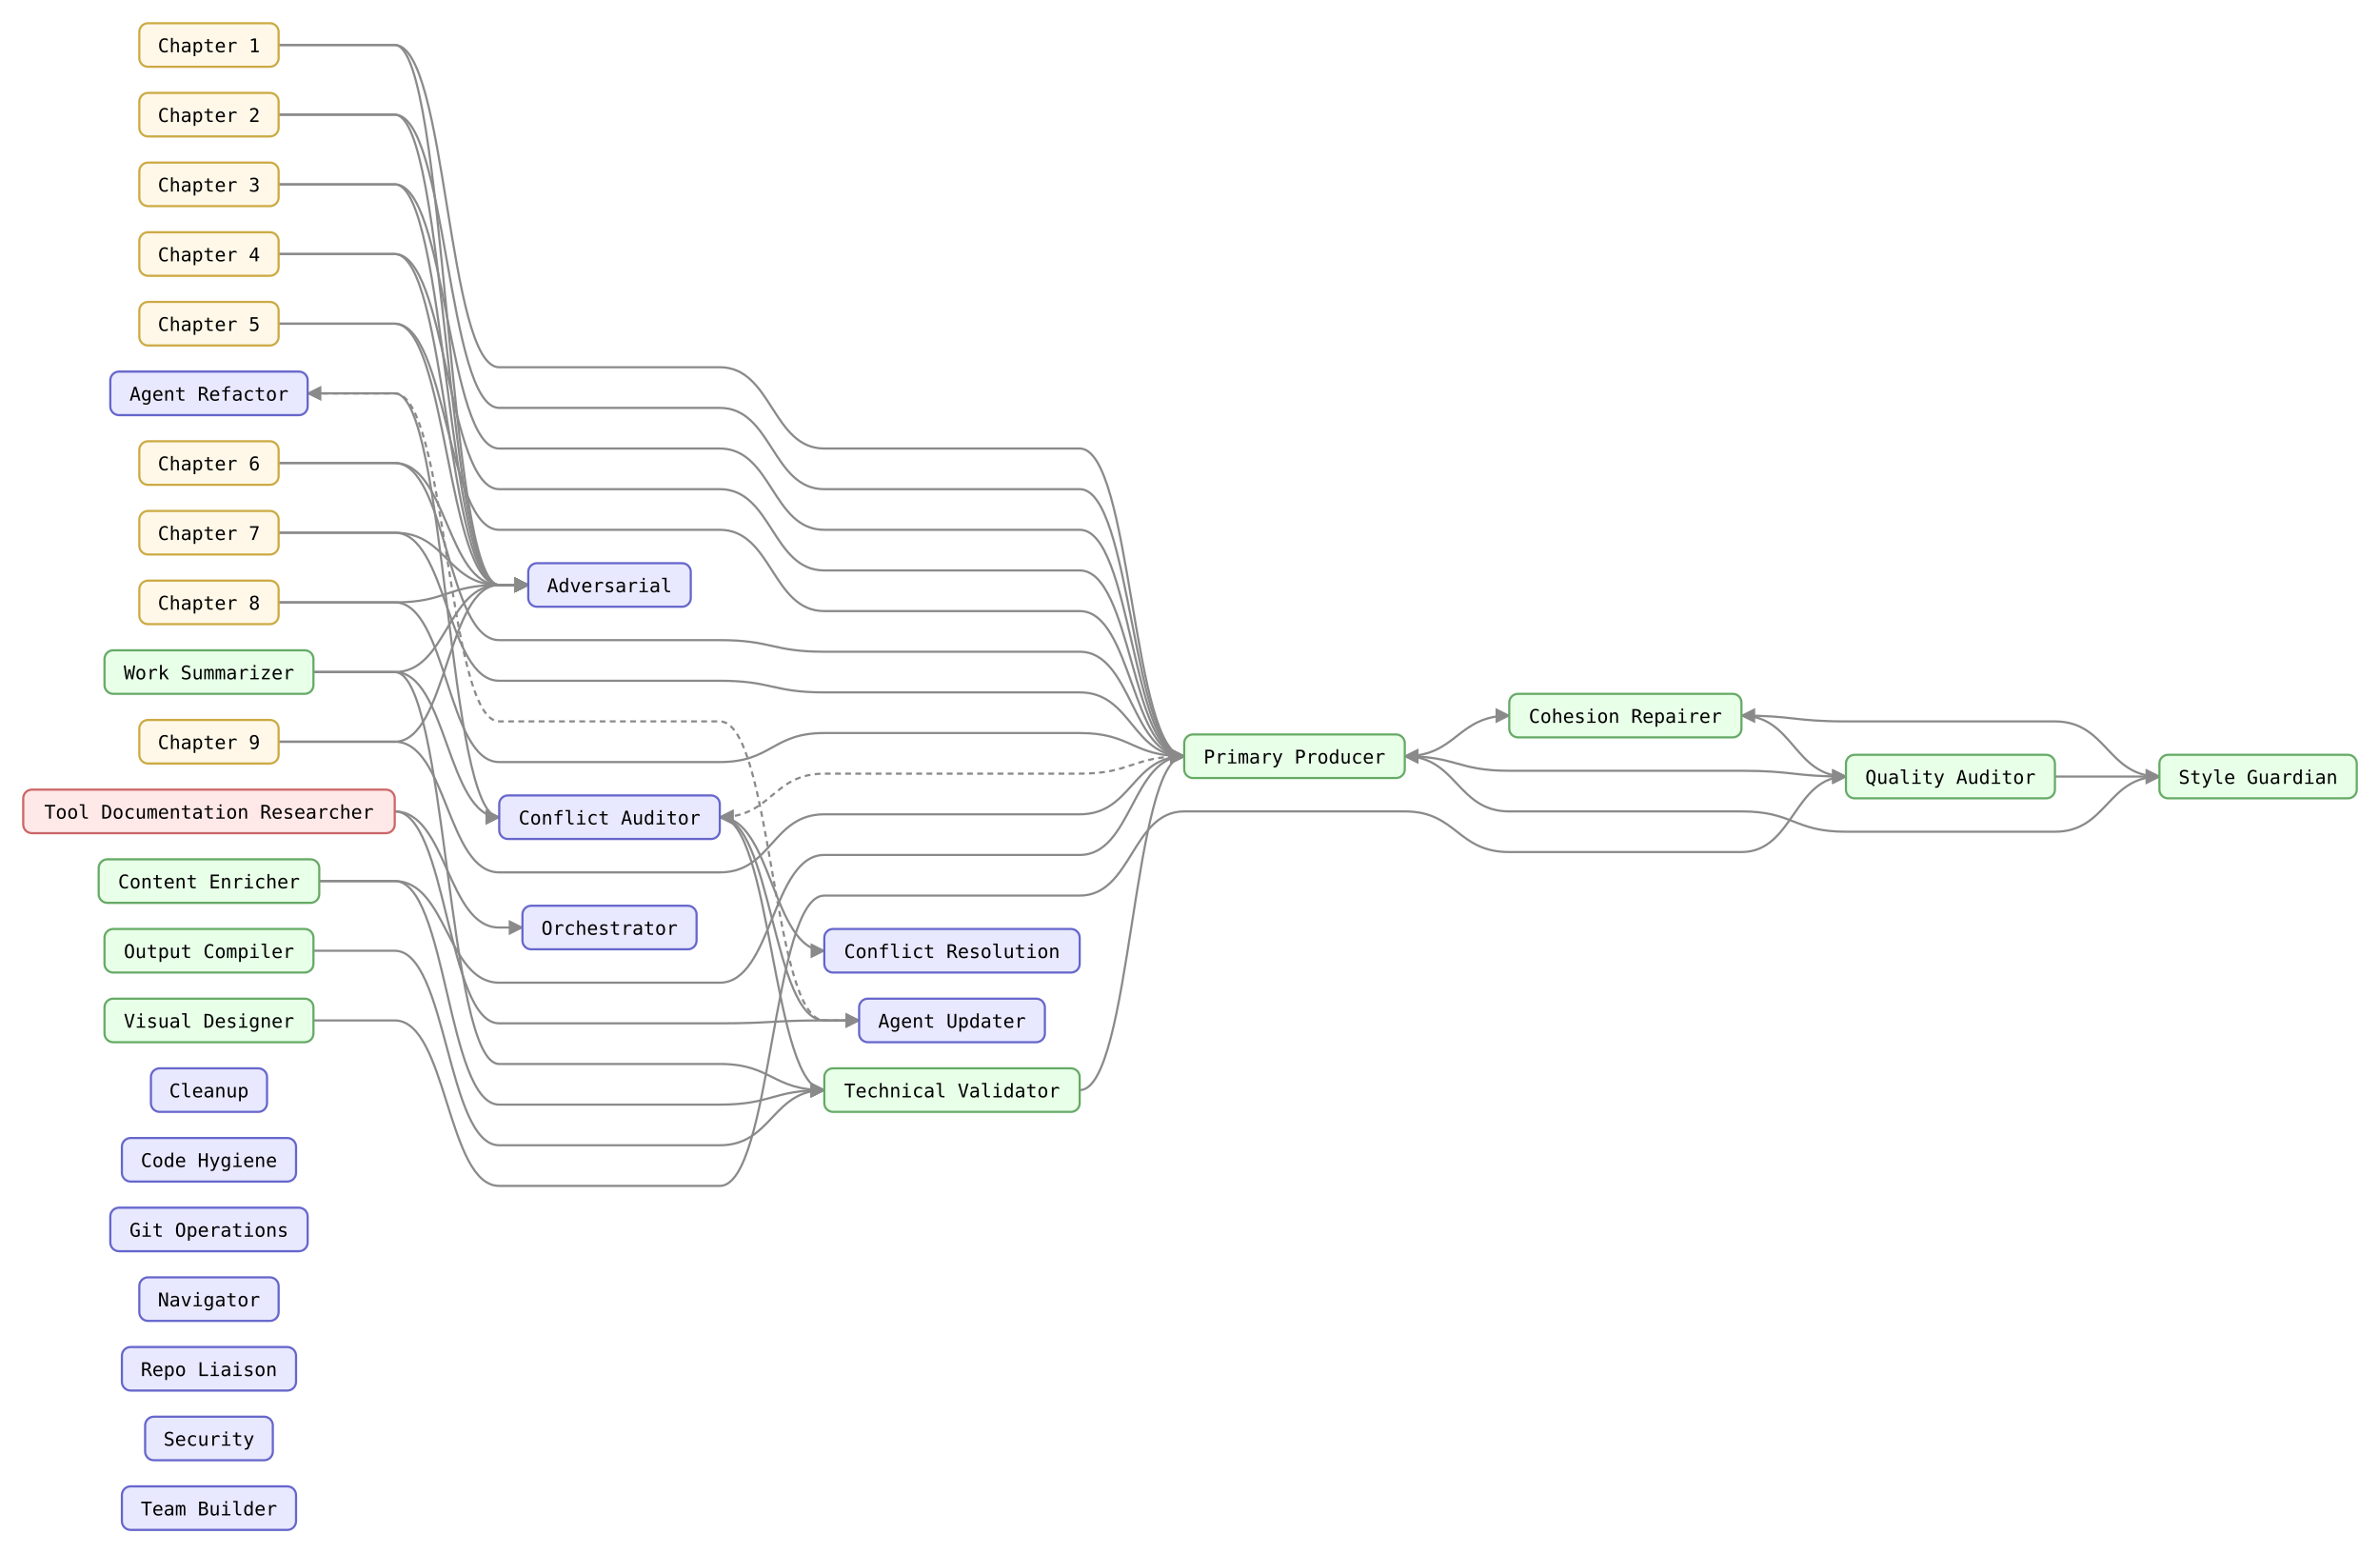
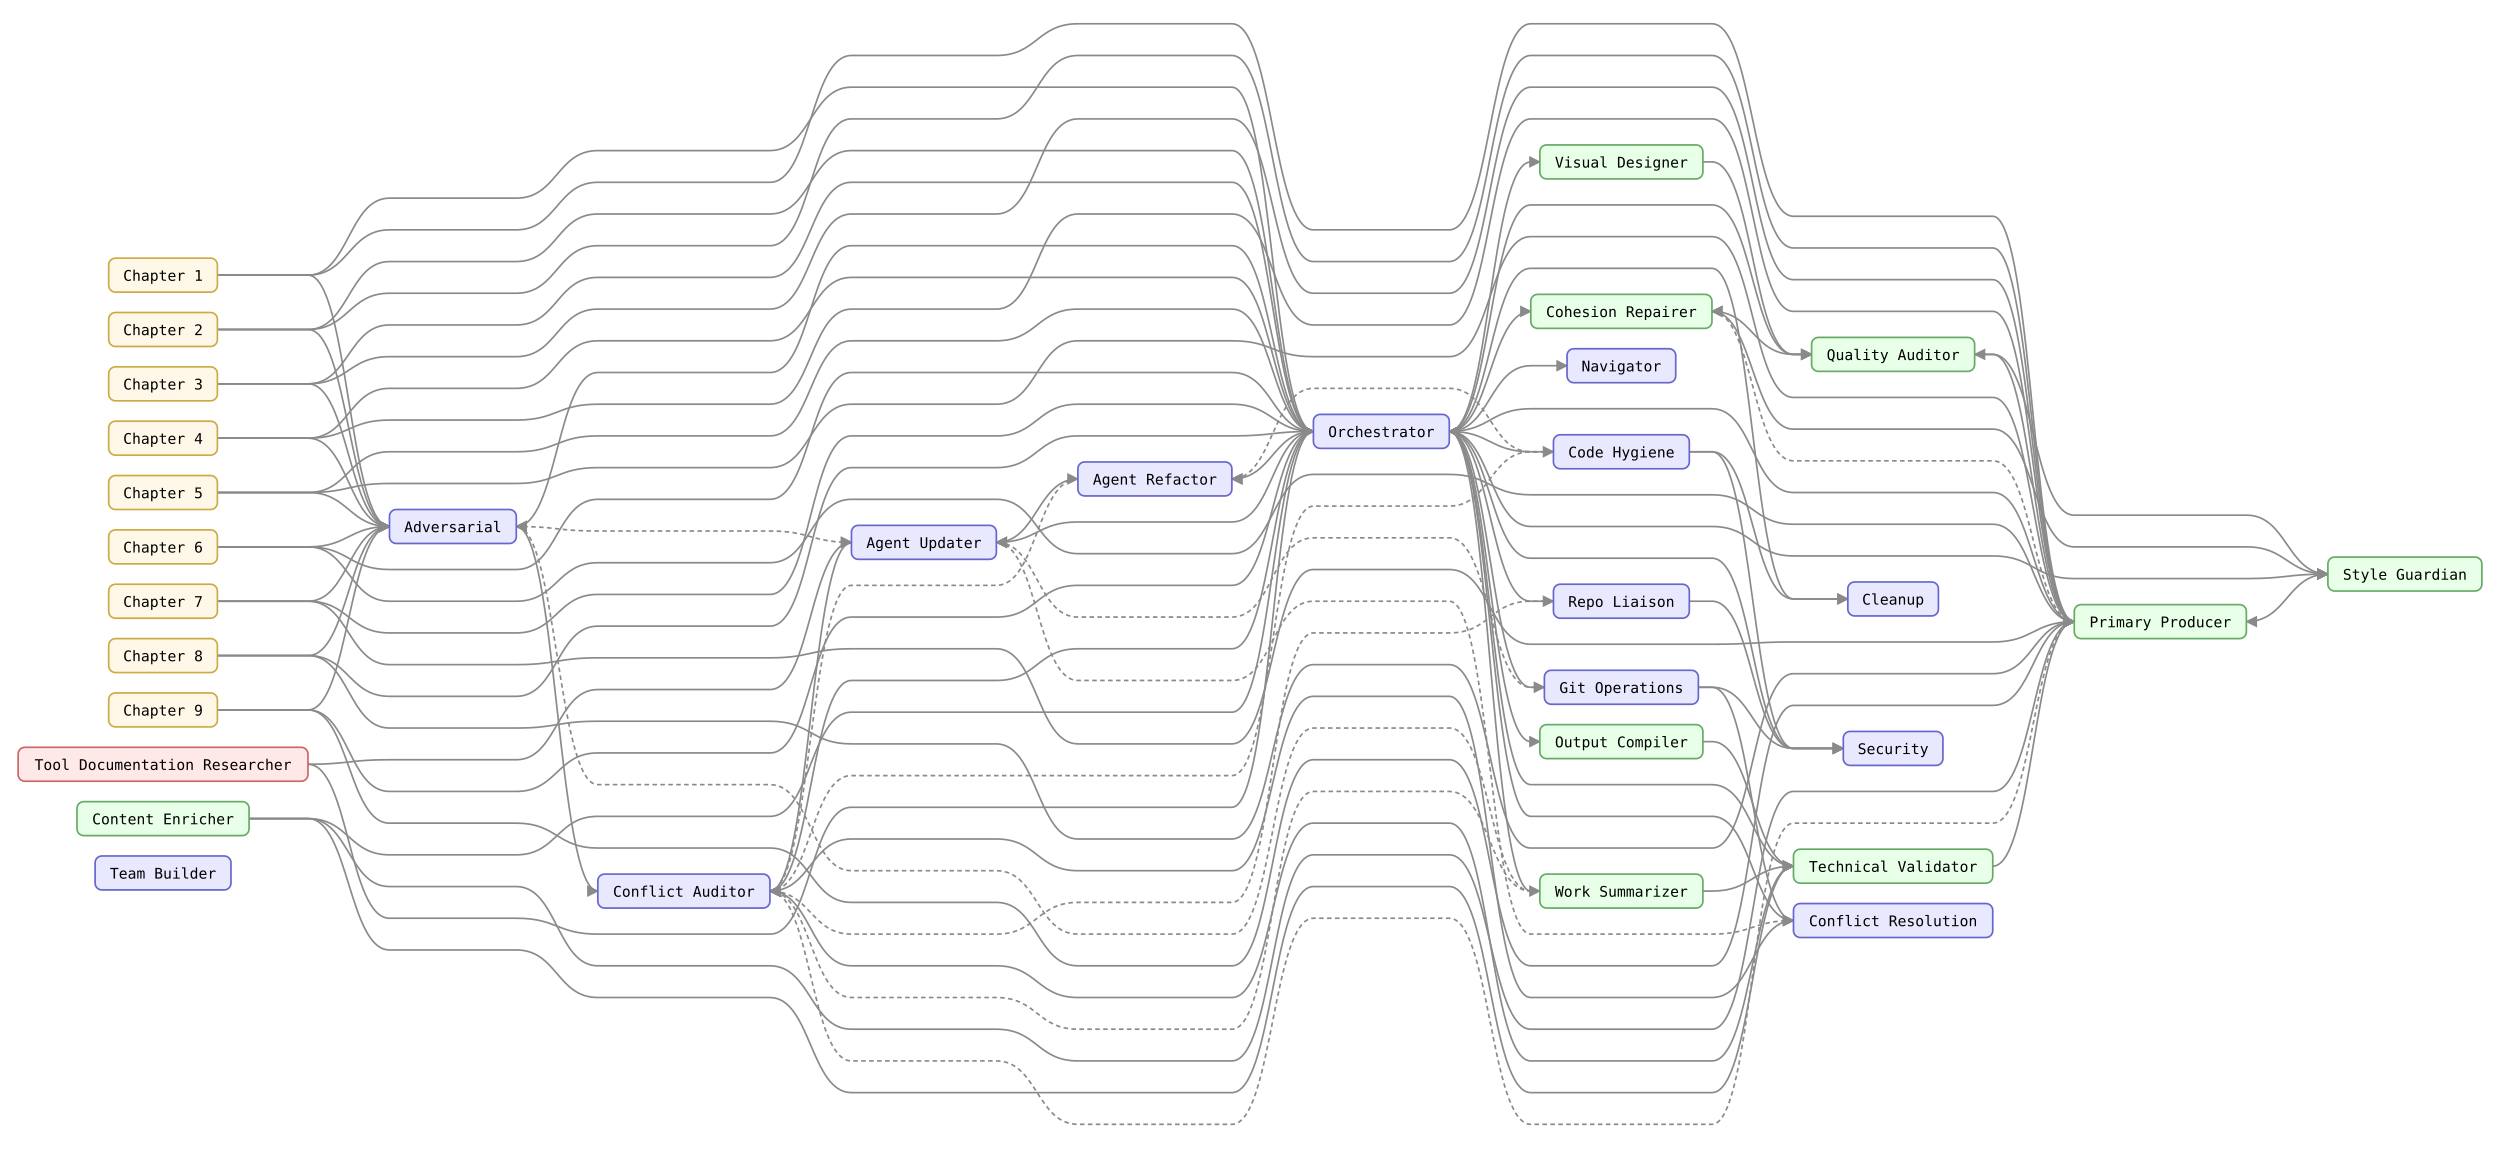
- <svg xmlns="http://www.w3.org/2000/svg" viewBox="0 0 1640 1070" width="1640" height="1070" font-family="monospace">
+ <svg xmlns="http://www.w3.org/2000/svg" viewBox="0 0 2208 1014" width="2208" height="1014" font-family="monospace">
  <defs>
    <marker id="arrow" viewBox="0 0 10 10" refX="9" refY="5" markerWidth="7" markerHeight="7" orient="auto-start-reverse">
      <polygon points="0,0 10,5 0,10" fill="#8a8a8a" />
    </marker>
  </defs>
-   <path d="M212,271 L272,271 C308,271 308,563 344,563" fill="none" stroke="#8a8a8a" stroke-width="1.5" marker-end="url(#arrow)" />
-   <path d="M592,703 L568,703 C532,703 532,497 496,497 L344,497 C308,497 308,271 272,271 L212,271" fill="none" stroke="#8a8a8a" stroke-width="1.5" stroke-dasharray="4,3" marker-end="url(#arrow)" />
-   <path d="M592,703 L568,703 C532,703 532,563 496,563" fill="none" stroke="#8a8a8a" stroke-width="1.5" marker-start="url(#arrow)" marker-end="url(#arrow)" />
-   <path d="M192,31 L272,31 C308,31 308,403 344,403 L364,403" fill="none" stroke="#8a8a8a" stroke-width="1.5" marker-end="url(#arrow)" />
-   <path d="M192,31 L272,31 C308,31 308,253 344,253 L496,253 C532,253 532,309 568,309 L744,309 C780,309 780,521 816,521" fill="none" stroke="#8a8a8a" stroke-width="1.5" marker-end="url(#arrow)" />
-   <path d="M192,79 L272,79 C308,79 308,403 344,403 L364,403" fill="none" stroke="#8a8a8a" stroke-width="1.5" marker-end="url(#arrow)" />
-   <path d="M192,79 L272,79 C308,79 308,281 344,281 L496,281 C532,281 532,337 568,337 L744,337 C780,337 780,521 816,521" fill="none" stroke="#8a8a8a" stroke-width="1.5" marker-end="url(#arrow)" />
-   <path d="M192,127 L272,127 C308,127 308,403 344,403 L364,403" fill="none" stroke="#8a8a8a" stroke-width="1.5" marker-end="url(#arrow)" />
-   <path d="M192,127 L272,127 C308,127 308,309 344,309 L496,309 C532,309 532,365 568,365 L744,365 C780,365 780,521 816,521" fill="none" stroke="#8a8a8a" stroke-width="1.5" marker-end="url(#arrow)" />
-   <path d="M192,175 L272,175 C308,175 308,403 344,403 L364,403" fill="none" stroke="#8a8a8a" stroke-width="1.5" marker-end="url(#arrow)" />
-   <path d="M192,175 L272,175 C308,175 308,337 344,337 L496,337 C532,337 532,393 568,393 L744,393 C780,393 780,521 816,521" fill="none" stroke="#8a8a8a" stroke-width="1.5" marker-end="url(#arrow)" />
-   <path d="M192,223 L272,223 C308,223 308,403 344,403 L364,403" fill="none" stroke="#8a8a8a" stroke-width="1.5" marker-end="url(#arrow)" />
-   <path d="M192,223 L272,223 C308,223 308,365 344,365 L496,365 C532,365 532,421 568,421 L744,421 C780,421 780,521 816,521" fill="none" stroke="#8a8a8a" stroke-width="1.5" marker-end="url(#arrow)" />
-   <path d="M192,319 L272,319 C308,319 308,403 344,403 L364,403" fill="none" stroke="#8a8a8a" stroke-width="1.5" marker-end="url(#arrow)" />
-   <path d="M192,319 L272,319 C308,319 308,441 344,441 L496,441 C532,441 532,449 568,449 L744,449 C780,449 780,521 816,521" fill="none" stroke="#8a8a8a" stroke-width="1.5" marker-end="url(#arrow)" />
-   <path d="M192,367 L272,367 C308,367 308,403 344,403 L364,403" fill="none" stroke="#8a8a8a" stroke-width="1.5" marker-end="url(#arrow)" />
-   <path d="M192,367 L272,367 C308,367 308,469 344,469 L496,469 C532,469 532,477 568,477 L744,477 C780,477 780,521 816,521" fill="none" stroke="#8a8a8a" stroke-width="1.5" marker-end="url(#arrow)" />
-   <path d="M192,415 L272,415 C308,415 308,403 344,403 L364,403" fill="none" stroke="#8a8a8a" stroke-width="1.5" marker-end="url(#arrow)" />
-   <path d="M192,415 L272,415 C308,415 308,525 344,525 L496,525 C532,525 532,505 568,505 L744,505 C780,505 780,521 816,521" fill="none" stroke="#8a8a8a" stroke-width="1.5" marker-end="url(#arrow)" />
-   <path d="M192,511 L272,511 C308,511 308,403 344,403 L364,403" fill="none" stroke="#8a8a8a" stroke-width="1.5" marker-end="url(#arrow)" />
-   <path d="M192,511 L272,511 C308,511 308,601 344,601 L496,601 C532,601 532,561 568,561 L744,561 C780,561 780,521 816,521" fill="none" stroke="#8a8a8a" stroke-width="1.5" marker-end="url(#arrow)" />
-   <path d="M1200,493 C1236,493 1236,535 1272,535" fill="none" stroke="#8a8a8a" stroke-width="1.5" marker-start="url(#arrow)" marker-end="url(#arrow)" />
-   <path d="M1200,493 C1236,493 1236,497 1272,497 L1416,497 C1452,497 1452,535 1488,535" fill="none" stroke="#8a8a8a" stroke-width="1.5" marker-end="url(#arrow)" />
-   <path d="M496,563 C532,563 532,655 568,655" fill="none" stroke="#8a8a8a" stroke-width="1.5" marker-end="url(#arrow)" />
-   <path d="M496,563 C532,563 532,751 568,751" fill="none" stroke="#8a8a8a" stroke-width="1.5" marker-start="url(#arrow)" marker-end="url(#arrow)" />
-   <path d="M220,607 L272,607 C308,607 308,677 344,677 L496,677 C532,677 532,589 568,589 L744,589 C780,589 780,521 816,521" fill="none" stroke="#8a8a8a" stroke-width="1.5" marker-end="url(#arrow)" />
-   <path d="M220,607 L272,607 C308,607 308,761 344,761 L496,761 C532,761 532,751 568,751" fill="none" stroke="#8a8a8a" stroke-width="1.5" marker-end="url(#arrow)" />
-   <path d="M216,655 L272,655 C308,655 308,789 344,789 L496,789 C532,789 532,751 568,751" fill="none" stroke="#8a8a8a" stroke-width="1.5" marker-end="url(#arrow)" />
-   <path d="M968,521 C1004,521 1004,493 1040,493" fill="none" stroke="#8a8a8a" stroke-width="1.5" marker-end="url(#arrow)" />
-   <path d="M816,521 C780,521 780,533 744,533 L568,533 C532,533 532,563 496,563" fill="none" stroke="#8a8a8a" stroke-width="1.5" stroke-dasharray="4,3" marker-end="url(#arrow)" />
-   <path d="M968,521 C1004,521 1004,531 1040,531 L1200,531 C1236,531 1236,535 1272,535" fill="none" stroke="#8a8a8a" stroke-width="1.5" marker-start="url(#arrow)" marker-end="url(#arrow)" />
-   <path d="M968,521 C1004,521 1004,559 1040,559 L1200,559 C1236,559 1236,573 1272,573 L1416,573 C1452,573 1452,535 1488,535" fill="none" stroke="#8a8a8a" stroke-width="1.5" marker-start="url(#arrow)" marker-end="url(#arrow)" />
-   <path d="M1416,535 L1488,535" fill="none" stroke="#8a8a8a" stroke-width="1.5" marker-end="url(#arrow)" />
-   <path d="M744,751 C780,751 780,521 816,521" fill="none" stroke="#8a8a8a" stroke-width="1.5" marker-end="url(#arrow)" />
-   <path d="M272,559 C308,559 308,705 344,705 L496,705 C532,705 532,703 568,703 L592,703" fill="none" stroke="#8a8a8a" stroke-width="1.5" marker-end="url(#arrow)" />
-   <path d="M272,559 C308,559 308,639 344,639 L360,639" fill="none" stroke="#8a8a8a" stroke-width="1.5" marker-end="url(#arrow)" />
-   <path d="M216,703 L272,703 C308,703 308,817 344,817 L496,817 C532,817 532,617 568,617 L744,617 C780,617 780,559 816,559 L968,559 C1004,559 1004,587 1040,587 L1200,587 C1236,587 1236,535 1272,535" fill="none" stroke="#8a8a8a" stroke-width="1.5" marker-end="url(#arrow)" />
-   <path d="M216,463 L272,463 C308,463 308,403 344,403 L364,403" fill="none" stroke="#8a8a8a" stroke-width="1.5" marker-end="url(#arrow)" />
-   <path d="M216,463 L272,463 C308,463 308,563 344,563" fill="none" stroke="#8a8a8a" stroke-width="1.5" marker-end="url(#arrow)" />
-   <path d="M216,463 L272,463 C308,463 308,733 344,733 L496,733 C532,733 532,751 568,751" fill="none" stroke="#8a8a8a" stroke-width="1.5" marker-end="url(#arrow)" />
-   <rect x="364" y="388" width="112" height="30" rx="6" fill="#e8e8ff" stroke="#6666cc" stroke-width="1.5" />
-   <text x="420" y="408" font-size="13" text-anchor="middle" fill="#000000">Adversarial</text>
-   <rect x="76" y="256" width="136" height="30" rx="6" fill="#e8e8ff" stroke="#6666cc" stroke-width="1.5" />
-   <text x="144" y="276" font-size="13" text-anchor="middle" fill="#000000">Agent Refactor</text>
-   <rect x="592" y="688" width="128" height="30" rx="6" fill="#e8e8ff" stroke="#6666cc" stroke-width="1.5" />
-   <text x="656" y="708" font-size="13" text-anchor="middle" fill="#000000">Agent Updater</text>
-   <rect x="96" y="16" width="96" height="30" rx="6" fill="#fff8e8" stroke="#ccaa44" stroke-width="1.5" />
-   <text x="144" y="36" font-size="13" text-anchor="middle" fill="#000000">Chapter 1</text>
-   <rect x="96" y="64" width="96" height="30" rx="6" fill="#fff8e8" stroke="#ccaa44" stroke-width="1.5" />
-   <text x="144" y="84" font-size="13" text-anchor="middle" fill="#000000">Chapter 2</text>
-   <rect x="96" y="112" width="96" height="30" rx="6" fill="#fff8e8" stroke="#ccaa44" stroke-width="1.5" />
-   <text x="144" y="132" font-size="13" text-anchor="middle" fill="#000000">Chapter 3</text>
-   <rect x="96" y="160" width="96" height="30" rx="6" fill="#fff8e8" stroke="#ccaa44" stroke-width="1.5" />
-   <text x="144" y="180" font-size="13" text-anchor="middle" fill="#000000">Chapter 4</text>
-   <rect x="96" y="208" width="96" height="30" rx="6" fill="#fff8e8" stroke="#ccaa44" stroke-width="1.5" />
-   <text x="144" y="228" font-size="13" text-anchor="middle" fill="#000000">Chapter 5</text>
-   <rect x="96" y="304" width="96" height="30" rx="6" fill="#fff8e8" stroke="#ccaa44" stroke-width="1.5" />
-   <text x="144" y="324" font-size="13" text-anchor="middle" fill="#000000">Chapter 6</text>
-   <rect x="96" y="352" width="96" height="30" rx="6" fill="#fff8e8" stroke="#ccaa44" stroke-width="1.5" />
-   <text x="144" y="372" font-size="13" text-anchor="middle" fill="#000000">Chapter 7</text>
-   <rect x="96" y="400" width="96" height="30" rx="6" fill="#fff8e8" stroke="#ccaa44" stroke-width="1.5" />
-   <text x="144" y="420" font-size="13" text-anchor="middle" fill="#000000">Chapter 8</text>
-   <rect x="96" y="496" width="96" height="30" rx="6" fill="#fff8e8" stroke="#ccaa44" stroke-width="1.5" />
-   <text x="144" y="516" font-size="13" text-anchor="middle" fill="#000000">Chapter 9</text>
-   <rect x="104" y="736" width="80" height="30" rx="6" fill="#e8e8ff" stroke="#6666cc" stroke-width="1.5" />
-   <text x="144" y="756" font-size="13" text-anchor="middle" fill="#000000">Cleanup</text>
-   <rect x="84" y="784" width="120" height="30" rx="6" fill="#e8e8ff" stroke="#6666cc" stroke-width="1.5" />
-   <text x="144" y="804" font-size="13" text-anchor="middle" fill="#000000">Code Hygiene</text>
-   <rect x="1040" y="478" width="160" height="30" rx="6" fill="#e8ffe8" stroke="#66aa66" stroke-width="1.5" />
-   <text x="1120" y="498" font-size="13" text-anchor="middle" fill="#000000">Cohesion Repairer</text>
-   <rect x="344" y="548" width="152" height="30" rx="6" fill="#e8e8ff" stroke="#6666cc" stroke-width="1.5" />
-   <text x="420" y="568" font-size="13" text-anchor="middle" fill="#000000">Conflict Auditor</text>
-   <rect x="568" y="640" width="176" height="30" rx="6" fill="#e8e8ff" stroke="#6666cc" stroke-width="1.5" />
-   <text x="656" y="660" font-size="13" text-anchor="middle" fill="#000000">Conflict Resolution</text>
-   <rect x="68" y="592" width="152" height="30" rx="6" fill="#e8ffe8" stroke="#66aa66" stroke-width="1.5" />
-   <text x="144" y="612" font-size="13" text-anchor="middle" fill="#000000">Content Enricher</text>
-   <rect x="76" y="832" width="136" height="30" rx="6" fill="#e8e8ff" stroke="#6666cc" stroke-width="1.5" />
-   <text x="144" y="852" font-size="13" text-anchor="middle" fill="#000000">Git Operations</text>
-   <rect x="96" y="880" width="96" height="30" rx="6" fill="#e8e8ff" stroke="#6666cc" stroke-width="1.5" />
-   <text x="144" y="900" font-size="13" text-anchor="middle" fill="#000000">Navigator</text>
-   <rect x="360" y="624" width="120" height="30" rx="6" fill="#e8e8ff" stroke="#6666cc" stroke-width="1.5" />
-   <text x="420" y="644" font-size="13" text-anchor="middle" fill="#000000">Orchestrator</text>
-   <rect x="72" y="640" width="144" height="30" rx="6" fill="#e8ffe8" stroke="#66aa66" stroke-width="1.5" />
-   <text x="144" y="660" font-size="13" text-anchor="middle" fill="#000000">Output Compiler</text>
-   <rect x="816" y="506" width="152" height="30" rx="6" fill="#e8ffe8" stroke="#66aa66" stroke-width="1.5" />
-   <text x="892" y="526" font-size="13" text-anchor="middle" fill="#000000">Primary Producer</text>
-   <rect x="1272" y="520" width="144" height="30" rx="6" fill="#e8ffe8" stroke="#66aa66" stroke-width="1.5" />
-   <text x="1344" y="540" font-size="13" text-anchor="middle" fill="#000000">Quality Auditor</text>
-   <rect x="84" y="928" width="120" height="30" rx="6" fill="#e8e8ff" stroke="#6666cc" stroke-width="1.5" />
-   <text x="144" y="948" font-size="13" text-anchor="middle" fill="#000000">Repo Liaison</text>
-   <rect x="100" y="976" width="88" height="30" rx="6" fill="#e8e8ff" stroke="#6666cc" stroke-width="1.5" />
-   <text x="144" y="996" font-size="13" text-anchor="middle" fill="#000000">Security</text>
-   <rect x="1488" y="520" width="136" height="30" rx="6" fill="#e8ffe8" stroke="#66aa66" stroke-width="1.5" />
-   <text x="1556" y="540" font-size="13" text-anchor="middle" fill="#000000">Style Guardian</text>
-   <rect x="84" y="1024" width="120" height="30" rx="6" fill="#e8e8ff" stroke="#6666cc" stroke-width="1.5" />
-   <text x="144" y="1044" font-size="13" text-anchor="middle" fill="#000000">Team Builder</text>
-   <rect x="568" y="736" width="176" height="30" rx="6" fill="#e8ffe8" stroke="#66aa66" stroke-width="1.5" />
-   <text x="656" y="756" font-size="13" text-anchor="middle" fill="#000000">Technical Validator</text>
-   <rect x="16" y="544" width="256" height="30" rx="6" fill="#ffe8e8" stroke="#cc6666" stroke-width="1.5" />
-   <text x="144" y="564" font-size="13" text-anchor="middle" fill="#000000">Tool Documentation Researcher</text>
-   <rect x="72" y="688" width="144" height="30" rx="6" fill="#e8ffe8" stroke="#66aa66" stroke-width="1.5" />
-   <text x="144" y="708" font-size="13" text-anchor="middle" fill="#000000">Visual Designer</text>
-   <rect x="72" y="448" width="144" height="30" rx="6" fill="#e8ffe8" stroke="#66aa66" stroke-width="1.5" />
-   <text x="144" y="468" font-size="13" text-anchor="middle" fill="#000000">Work Summarizer</text>
+   <path d="M456,465 C492,465 492,787 528,787" fill="none" stroke="#8a8a8a" stroke-width="1.5" marker-end="url(#arrow)" />
+   <path d="M456,465 C492,465 492,329 528,329 L680,329 C716,329 716,217 752,217 L880,217 L952,217 L1088,217 C1124,217 1124,381 1160,381" fill="none" stroke="#8a8a8a" stroke-width="1.5" marker-start="url(#arrow)" marker-end="url(#arrow)" />
+   <path d="M952,423 C916,423 916,517 880,517 L752,517 C716,517 716,787 680,787" fill="none" stroke="#8a8a8a" stroke-width="1.5" stroke-dasharray="4,3" marker-end="url(#arrow)" />
+   <path d="M1088,423 C1124,423 1124,381 1160,381" fill="none" stroke="#8a8a8a" stroke-width="1.5" marker-start="url(#arrow)" marker-end="url(#arrow)" />
+   <path d="M752,479 C716,479 716,469 680,469 L528,469 C492,469 492,465 456,465" fill="none" stroke="#8a8a8a" stroke-width="1.5" stroke-dasharray="4,3" marker-end="url(#arrow)" />
+   <path d="M880,479 C916,479 916,423 952,423" fill="none" stroke="#8a8a8a" stroke-width="1.5" marker-end="url(#arrow)" />
+   <path d="M752,479 C716,479 716,787 680,787" fill="none" stroke="#8a8a8a" stroke-width="1.5" marker-start="url(#arrow)" marker-end="url(#arrow)" />
+   <path d="M880,479 C916,479 916,461 952,461 L1088,461 C1124,461 1124,381 1160,381" fill="none" stroke="#8a8a8a" stroke-width="1.5" marker-start="url(#arrow)" marker-end="url(#arrow)" />
+   <path d="M192,243 L272,243 C308,243 308,465 344,465" fill="none" stroke="#8a8a8a" stroke-width="1.5" marker-end="url(#arrow)" />
+   <path d="M192,243 L272,243 C308,243 308,175 344,175 L456,175 C492,175 492,133 528,133 L680,133 C716,133 716,77 752,77 L880,77 L952,77 L1088,77 C1124,77 1124,381 1160,381" fill="none" stroke="#8a8a8a" stroke-width="1.5" marker-end="url(#arrow)" />
+   <path d="M192,243 L272,243 C308,243 308,203 344,203 L456,203 C492,203 492,161 528,161 L680,161 C716,161 716,49 752,49 L880,49 C916,49 916,21 952,21 L1088,21 C1124,21 1124,203 1160,203 L1280,203 C1316,203 1316,21 1352,21 L1512,21 C1548,21 1548,191 1584,191 L1760,191 C1796,191 1796,549 1832,549" fill="none" stroke="#8a8a8a" stroke-width="1.5" marker-end="url(#arrow)" />
+   <path d="M192,291 L272,291 C308,291 308,465 344,465" fill="none" stroke="#8a8a8a" stroke-width="1.5" marker-end="url(#arrow)" />
+   <path d="M192,291 L272,291 C308,291 308,231 344,231 L456,231 C492,231 492,189 528,189 L680,189 C716,189 716,133 752,133 L880,133 L952,133 L1088,133 C1124,133 1124,381 1160,381" fill="none" stroke="#8a8a8a" stroke-width="1.5" marker-end="url(#arrow)" />
+   <path d="M192,291 L272,291 C308,291 308,259 344,259 L456,259 C492,259 492,217 528,217 L680,217 C716,217 716,105 752,105 L880,105 C916,105 916,49 952,49 L1088,49 C1124,49 1124,231 1160,231 L1280,231 C1316,231 1316,49 1352,49 L1512,49 C1548,49 1548,219 1584,219 L1760,219 C1796,219 1796,549 1832,549" fill="none" stroke="#8a8a8a" stroke-width="1.5" marker-end="url(#arrow)" />
+   <path d="M192,339 L272,339 C308,339 308,465 344,465" fill="none" stroke="#8a8a8a" stroke-width="1.5" marker-end="url(#arrow)" />
+   <path d="M192,339 L272,339 C308,339 308,287 344,287 L456,287 C492,287 492,245 528,245 L680,245 C716,245 716,161 752,161 L880,161 L952,161 L1088,161 C1124,161 1124,381 1160,381" fill="none" stroke="#8a8a8a" stroke-width="1.5" marker-end="url(#arrow)" />
+   <path d="M192,339 L272,339 C308,339 308,315 344,315 L456,315 C492,315 492,273 528,273 L680,273 C716,273 716,189 752,189 L880,189 C916,189 916,105 952,105 L1088,105 C1124,105 1124,259 1160,259 L1280,259 C1316,259 1316,77 1352,77 L1512,77 C1548,77 1548,247 1584,247 L1760,247 C1796,247 1796,549 1832,549" fill="none" stroke="#8a8a8a" stroke-width="1.5" marker-end="url(#arrow)" />
+   <path d="M192,387 L272,387 C308,387 308,465 344,465" fill="none" stroke="#8a8a8a" stroke-width="1.5" marker-end="url(#arrow)" />
+   <path d="M192,387 L272,387 C308,387 308,343 344,343 L456,343 C492,343 492,301 528,301 L680,301 C716,301 716,245 752,245 L880,245 L952,245 L1088,245 C1124,245 1124,381 1160,381" fill="none" stroke="#8a8a8a" stroke-width="1.5" marker-end="url(#arrow)" />
+   <path d="M192,387 L272,387 C308,387 308,371 344,371 L456,371 C492,371 492,357 528,357 L680,357 C716,357 716,273 752,273 L880,273 C916,273 916,189 952,189 L1088,189 C1124,189 1124,287 1160,287 L1280,287 C1316,287 1316,105 1352,105 L1512,105 C1548,105 1548,275 1584,275 L1760,275 C1796,275 1796,549 1832,549" fill="none" stroke="#8a8a8a" stroke-width="1.5" marker-end="url(#arrow)" />
+   <path d="M192,435 L272,435 C308,435 308,465 344,465" fill="none" stroke="#8a8a8a" stroke-width="1.5" marker-end="url(#arrow)" />
+   <path d="M192,435 L272,435 C308,435 308,399 344,399 L456,399 C492,399 492,385 528,385 L680,385 C716,385 716,301 752,301 L880,301 C916,301 916,273 952,273 L1088,273 C1124,273 1124,381 1160,381" fill="none" stroke="#8a8a8a" stroke-width="1.5" marker-end="url(#arrow)" />
+   <path d="M192,435 L272,435 C308,435 308,427 344,427 L456,427 C492,427 492,413 528,413 L680,413 C716,413 716,357 752,357 L880,357 C916,357 916,301 952,301 L1088,301 C1124,301 1124,315 1160,315 L1280,315 C1316,315 1316,209 1352,209 L1512,209 C1548,209 1548,351 1584,351 L1760,351 C1796,351 1796,549 1832,549" fill="none" stroke="#8a8a8a" stroke-width="1.5" marker-end="url(#arrow)" />
+   <path d="M192,483 L272,483 C308,483 308,465 344,465" fill="none" stroke="#8a8a8a" stroke-width="1.5" marker-end="url(#arrow)" />
+   <path d="M192,483 L272,483 C308,483 308,503 344,503 L456,503 C492,503 492,441 528,441 L680,441 C716,441 716,329 752,329 L880,329 L952,329 L1088,329 C1124,329 1124,381 1160,381" fill="none" stroke="#8a8a8a" stroke-width="1.5" marker-end="url(#arrow)" />
+   <path d="M192,483 L272,483 C308,483 308,531 344,531 L456,531 C492,531 492,497 528,497 L680,497 C716,497 716,441 752,441 L880,441 C916,441 916,489 952,489 L1088,489 C1124,489 1124,419 1160,419 L1280,419 C1316,419 1316,437 1352,437 L1512,437 C1548,437 1548,463 1584,463 L1760,463 C1796,463 1796,549 1832,549" fill="none" stroke="#8a8a8a" stroke-width="1.5" marker-end="url(#arrow)" />
+   <path d="M192,531 L272,531 C308,531 308,465 344,465" fill="none" stroke="#8a8a8a" stroke-width="1.5" marker-end="url(#arrow)" />
+   <path d="M192,531 L272,531 C308,531 308,559 344,559 L456,559 C492,559 492,525 528,525 L680,525 C716,525 716,385 752,385 L880,385 C916,385 916,357 952,357 L1088,357 C1124,357 1124,381 1160,381" fill="none" stroke="#8a8a8a" stroke-width="1.5" marker-end="url(#arrow)" />
+   <path d="M192,531 L272,531 C308,531 308,587 344,587 L456,587 C492,587 492,581 528,581 L680,581 C716,581 716,573 752,573 L880,573 C916,573 916,657 952,657 L1088,657 C1124,657 1124,503 1160,503 L1280,503 C1316,503 1316,569 1352,569 L1512,569 C1548,569 1548,567 1584,567 L1760,567 C1796,567 1796,549 1832,549" fill="none" stroke="#8a8a8a" stroke-width="1.5" marker-end="url(#arrow)" />
+   <path d="M192,579 L272,579 C308,579 308,465 344,465" fill="none" stroke="#8a8a8a" stroke-width="1.5" marker-end="url(#arrow)" />
+   <path d="M192,579 L272,579 C308,579 308,615 344,615 L456,615 C492,615 492,553 528,553 L680,553 C716,553 716,413 752,413 L880,413 C916,413 916,385 952,385 L1088,385 C1124,385 1124,381 1160,381" fill="none" stroke="#8a8a8a" stroke-width="1.5" marker-end="url(#arrow)" />
+   <path d="M192,579 L272,579 C308,579 308,643 344,643 L456,643 C492,643 492,637 528,637 L680,637 C716,637 716,657 752,657 L880,657 C916,657 916,741 952,741 L1088,741 C1124,741 1124,587 1160,587 L1280,587 C1316,587 1316,749 1352,749 L1512,749 C1548,749 1548,595 1584,595 L1760,595 C1796,595 1796,549 1832,549" fill="none" stroke="#8a8a8a" stroke-width="1.5" marker-end="url(#arrow)" />
+   <path d="M192,627 L272,627 C308,627 308,465 344,465" fill="none" stroke="#8a8a8a" stroke-width="1.5" marker-end="url(#arrow)" />
+   <path d="M192,627 L272,627 C308,627 308,699 344,699 L456,699 C492,699 492,665 528,665 L680,665 C716,665 716,545 752,545 L880,545 C916,545 916,517 952,517 L1088,517 C1124,517 1124,381 1160,381" fill="none" stroke="#8a8a8a" stroke-width="1.5" marker-end="url(#arrow)" />
+   <path d="M192,627 L272,627 C308,627 308,727 344,727 L456,727 C492,727 492,749 528,749 L680,749 C716,749 716,797 752,797 L880,797 C916,797 916,853 952,853 L1088,853 C1124,853 1124,671 1160,671 L1280,671 C1316,671 1316,853 1352,853 L1512,853 C1548,853 1548,623 1584,623 L1760,623 C1796,623 1796,549 1832,549" fill="none" stroke="#8a8a8a" stroke-width="1.5" marker-end="url(#arrow)" />
+   <path d="M1632,529 L1584,529 C1548,529 1548,237 1512,237 L1352,237 C1316,237 1316,381 1280,381" fill="none" stroke="#8a8a8a" stroke-width="1.5" marker-start="url(#arrow)" marker-end="url(#arrow)" />
+   <path d="M1372,399 L1352,399 C1316,399 1316,343 1280,343 L1160,343 C1124,343 1124,423 1088,423" fill="none" stroke="#8a8a8a" stroke-width="1.5" stroke-dasharray="4,3" marker-end="url(#arrow)" />
+   <path d="M1492,399 L1512,399 C1548,399 1548,529 1584,529 L1632,529" fill="none" stroke="#8a8a8a" stroke-width="1.5" marker-end="url(#arrow)" />
+   <path d="M1372,399 L1352,399 C1316,399 1316,447 1280,447 L1160,447 C1124,447 1124,685 1088,685 L952,685 L880,685 L752,685 C716,685 716,787 680,787" fill="none" stroke="#8a8a8a" stroke-width="1.5" stroke-dasharray="4,3" marker-end="url(#arrow)" />
+   <path d="M1372,399 L1352,399 C1316,399 1316,381 1280,381" fill="none" stroke="#8a8a8a" stroke-width="1.5" marker-start="url(#arrow)" marker-end="url(#arrow)" />
+   <path d="M1492,399 L1512,399 C1548,399 1548,661 1584,661 L1628,661" fill="none" stroke="#8a8a8a" stroke-width="1.5" marker-end="url(#arrow)" />
+   <path d="M1352,275 C1316,275 1316,381 1280,381" fill="none" stroke="#8a8a8a" stroke-width="1.5" marker-start="url(#arrow)" marker-end="url(#arrow)" />
+   <path d="M1512,275 C1548,275 1548,313 1584,313 L1600,313" fill="none" stroke="#8a8a8a" stroke-width="1.5" marker-start="url(#arrow)" marker-end="url(#arrow)" />
+   <path d="M1512,275 C1548,275 1548,379 1584,379 L1760,379 C1796,379 1796,483 1832,483 L1984,483 C2020,483 2020,507 2056,507" fill="none" stroke="#8a8a8a" stroke-width="1.5" marker-end="url(#arrow)" />
+   <path d="M680,787 C716,787 716,741 752,741 L880,741 C916,741 916,769 952,769 L1088,769 C1124,769 1124,615 1160,615 L1280,615 C1316,615 1316,881 1352,881 L1512,881 C1548,881 1548,813 1584,813" fill="none" stroke="#8a8a8a" stroke-width="1.5" marker-end="url(#arrow)" />
+   <path d="M680,787 C716,787 716,601 752,601 L880,601 C916,601 916,573 952,573 L1088,573 C1124,573 1124,381 1160,381" fill="none" stroke="#8a8a8a" stroke-width="1.5" marker-start="url(#arrow)" marker-end="url(#arrow)" />
+   <path d="M680,787 C716,787 716,853 752,853 L880,853 C916,853 916,881 952,881 L1088,881 C1124,881 1124,727 1160,727 L1280,727 C1316,727 1316,937 1352,937 L1512,937 C1548,937 1548,765 1584,765" fill="none" stroke="#8a8a8a" stroke-width="1.5" marker-start="url(#arrow)" marker-end="url(#arrow)" />
+   <path d="M1584,813 C1548,813 1548,825 1512,825 L1352,825 C1316,825 1316,531 1280,531 L1160,531 C1124,531 1124,601 1088,601 L952,601 C916,601 916,479 880,479" fill="none" stroke="#8a8a8a" stroke-width="1.5" stroke-dasharray="4,3" marker-end="url(#arrow)" />
+   <path d="M1584,813 C1548,813 1548,721 1512,721 L1352,721 C1316,721 1316,381 1280,381" fill="none" stroke="#8a8a8a" stroke-width="1.5" marker-start="url(#arrow)" marker-end="url(#arrow)" />
+   <path d="M220,723 L272,723 C308,723 308,755 344,755 L456,755 C492,755 492,721 528,721 L680,721 C716,721 716,629 752,629 L880,629 L952,629 L1088,629 C1124,629 1124,381 1160,381" fill="none" stroke="#8a8a8a" stroke-width="1.5" marker-end="url(#arrow)" />
+   <path d="M220,723 L272,723 C308,723 308,783 344,783 L456,783 C492,783 492,853 528,853 L680,853 C716,853 716,909 752,909 L880,909 C916,909 916,937 952,937 L1088,937 C1124,937 1124,755 1160,755 L1280,755 C1316,755 1316,909 1352,909 L1512,909 C1548,909 1548,699 1584,699 L1760,699 C1796,699 1796,549 1832,549" fill="none" stroke="#8a8a8a" stroke-width="1.5" marker-end="url(#arrow)" />
+   <path d="M220,723 L272,723 C308,723 308,839 344,839 L456,839 C492,839 492,881 528,881 L680,881 C716,881 716,965 752,965 L880,965 L952,965 L1088,965 C1124,965 1124,783 1160,783 L1280,783 C1316,783 1316,965 1352,965 L1512,965 C1548,965 1548,765 1584,765" fill="none" stroke="#8a8a8a" stroke-width="1.5" marker-end="url(#arrow)" />
+   <path d="M1364,607 L1352,607 C1316,607 1316,475 1280,475 L1160,475 C1124,475 1124,545 1088,545 L952,545 C916,545 916,479 880,479" fill="none" stroke="#8a8a8a" stroke-width="1.5" stroke-dasharray="4,3" marker-end="url(#arrow)" />
+   <path d="M1500,607 L1512,607 C1548,607 1548,813 1584,813" fill="none" stroke="#8a8a8a" stroke-width="1.5" marker-end="url(#arrow)" />
+   <path d="M1364,607 L1352,607 C1316,607 1316,381 1280,381" fill="none" stroke="#8a8a8a" stroke-width="1.5" marker-start="url(#arrow)" marker-end="url(#arrow)" />
+   <path d="M1500,607 L1512,607 C1548,607 1548,661 1584,661 L1628,661" fill="none" stroke="#8a8a8a" stroke-width="1.5" marker-end="url(#arrow)" />
+   <path d="M1384,323 L1352,323 C1316,323 1316,381 1280,381" fill="none" stroke="#8a8a8a" stroke-width="1.5" marker-start="url(#arrow)" marker-end="url(#arrow)" />
+   <path d="M1280,381 C1316,381 1316,655 1352,655 L1360,655" fill="none" stroke="#8a8a8a" stroke-width="1.5" marker-start="url(#arrow)" marker-end="url(#arrow)" />
+   <path d="M1280,381 C1316,381 1316,361 1352,361 L1512,361 C1548,361 1548,435 1584,435 L1760,435 C1796,435 1796,549 1832,549" fill="none" stroke="#8a8a8a" stroke-width="1.5" marker-start="url(#arrow)" marker-end="url(#arrow)" />
+   <path d="M1280,381 C1316,381 1316,181 1352,181 L1512,181 C1548,181 1548,313 1584,313 L1600,313" fill="none" stroke="#8a8a8a" stroke-width="1.5" marker-start="url(#arrow)" marker-end="url(#arrow)" />
+   <path d="M1280,381 C1316,381 1316,531 1352,531 L1372,531" fill="none" stroke="#8a8a8a" stroke-width="1.5" marker-start="url(#arrow)" marker-end="url(#arrow)" />
+   <path d="M1280,381 C1316,381 1316,493 1352,493 L1512,493 C1548,493 1548,661 1584,661 L1628,661" fill="none" stroke="#8a8a8a" stroke-width="1.5" marker-start="url(#arrow)" marker-end="url(#arrow)" />
+   <path d="M1280,381 C1316,381 1316,465 1352,465 L1512,465 C1548,465 1548,491 1584,491 L1760,491 C1796,491 1796,511 1832,511 L1984,511 C2020,511 2020,507 2056,507" fill="none" stroke="#8a8a8a" stroke-width="1.5" marker-start="url(#arrow)" marker-end="url(#arrow)" />
+   <path d="M1280,381 C1316,381 1316,693 1352,693 L1512,693 C1548,693 1548,765 1584,765" fill="none" stroke="#8a8a8a" stroke-width="1.5" marker-start="url(#arrow)" marker-end="url(#arrow)" />
+   <path d="M1280,381 C1316,381 1316,143 1352,143 L1360,143" fill="none" stroke="#8a8a8a" stroke-width="1.5" marker-start="url(#arrow)" marker-end="url(#arrow)" />
+   <path d="M1280,381 C1316,381 1316,787 1352,787 L1360,787" fill="none" stroke="#8a8a8a" stroke-width="1.5" marker-start="url(#arrow)" marker-end="url(#arrow)" />
+   <path d="M1504,655 L1512,655 C1548,655 1548,765 1584,765" fill="none" stroke="#8a8a8a" stroke-width="1.5" marker-end="url(#arrow)" />
+   <path d="M1832,549 C1796,549 1796,407 1760,407 L1584,407 C1548,407 1548,275 1512,275" fill="none" stroke="#8a8a8a" stroke-width="1.5" stroke-dasharray="4,3" marker-end="url(#arrow)" />
+   <path d="M1832,549 C1796,549 1796,727 1760,727 L1584,727 C1548,727 1548,993 1512,993 L1352,993 C1316,993 1316,811 1280,811 L1160,811 C1124,811 1124,993 1088,993 L952,993 C916,993 916,937 880,937 L752,937 C716,937 716,787 680,787" fill="none" stroke="#8a8a8a" stroke-width="1.5" stroke-dasharray="4,3" marker-end="url(#arrow)" />
+   <path d="M1832,549 C1796,549 1796,313 1760,313 L1744,313" fill="none" stroke="#8a8a8a" stroke-width="1.5" marker-start="url(#arrow)" marker-end="url(#arrow)" />
+   <path d="M1984,549 C2020,549 2020,507 2056,507" fill="none" stroke="#8a8a8a" stroke-width="1.5" marker-start="url(#arrow)" marker-end="url(#arrow)" />
+   <path d="M1744,313 L1760,313 C1796,313 1796,455 1832,455 L1984,455 C2020,455 2020,507 2056,507" fill="none" stroke="#8a8a8a" stroke-width="1.5" marker-end="url(#arrow)" />
+   <path d="M1372,531 L1352,531 C1316,531 1316,559 1280,559 L1160,559 C1124,559 1124,797 1088,797 L952,797 C916,797 916,825 880,825 L752,825 C716,825 716,787 680,787" fill="none" stroke="#8a8a8a" stroke-width="1.5" stroke-dasharray="4,3" marker-end="url(#arrow)" />
+   <path d="M1492,531 L1512,531 C1548,531 1548,661 1584,661 L1628,661" fill="none" stroke="#8a8a8a" stroke-width="1.5" marker-end="url(#arrow)" />
+   <path d="M1760,765 C1796,765 1796,549 1832,549" fill="none" stroke="#8a8a8a" stroke-width="1.5" marker-end="url(#arrow)" />
+   <path d="M272,675 C308,675 308,671 344,671 L456,671 C492,671 492,609 528,609 L680,609 C716,609 716,479 752,479" fill="none" stroke="#8a8a8a" stroke-width="1.5" marker-end="url(#arrow)" />
+   <path d="M272,675 C308,675 308,811 344,811 L456,811 C492,811 492,825 528,825 L680,825 C716,825 716,713 752,713 L880,713 L952,713 L1088,713 C1124,713 1124,381 1160,381" fill="none" stroke="#8a8a8a" stroke-width="1.5" marker-end="url(#arrow)" />
+   <path d="M1504,143 L1512,143 C1548,143 1548,313 1584,313 L1600,313" fill="none" stroke="#8a8a8a" stroke-width="1.5" marker-end="url(#arrow)" />
+   <path d="M1360,787 L1352,787 C1316,787 1316,643 1280,643 L1160,643 C1124,643 1124,825 1088,825 L952,825 C916,825 916,769 880,769 L752,769 C716,769 716,693 680,693 L528,693 C492,693 492,465 456,465" fill="none" stroke="#8a8a8a" stroke-width="1.5" stroke-dasharray="4,3" marker-end="url(#arrow)" />
+   <path d="M1360,787 L1352,787 C1316,787 1316,699 1280,699 L1160,699 C1124,699 1124,909 1088,909 L952,909 C916,909 916,881 880,881 L752,881 C716,881 716,787 680,787" fill="none" stroke="#8a8a8a" stroke-width="1.5" stroke-dasharray="4,3" marker-end="url(#arrow)" />
+   <path d="M1504,787 L1512,787 C1548,787 1548,765 1584,765" fill="none" stroke="#8a8a8a" stroke-width="1.5" marker-end="url(#arrow)" />
+   <rect x="344" y="450" width="112" height="30" rx="6" fill="#e8e8ff" stroke="#6666cc" stroke-width="1.5" />
+   <text x="400" y="470" font-size="13" text-anchor="middle" fill="#000000">Adversarial</text>
+   <rect x="952" y="408" width="136" height="30" rx="6" fill="#e8e8ff" stroke="#6666cc" stroke-width="1.5" />
+   <text x="1020" y="428" font-size="13" text-anchor="middle" fill="#000000">Agent Refactor</text>
+   <rect x="752" y="464" width="128" height="30" rx="6" fill="#e8e8ff" stroke="#6666cc" stroke-width="1.5" />
+   <text x="816" y="484" font-size="13" text-anchor="middle" fill="#000000">Agent Updater</text>
+   <rect x="96" y="228" width="96" height="30" rx="6" fill="#fff8e8" stroke="#ccaa44" stroke-width="1.5" />
+   <text x="144" y="248" font-size="13" text-anchor="middle" fill="#000000">Chapter 1</text>
+   <rect x="96" y="276" width="96" height="30" rx="6" fill="#fff8e8" stroke="#ccaa44" stroke-width="1.5" />
+   <text x="144" y="296" font-size="13" text-anchor="middle" fill="#000000">Chapter 2</text>
+   <rect x="96" y="324" width="96" height="30" rx="6" fill="#fff8e8" stroke="#ccaa44" stroke-width="1.5" />
+   <text x="144" y="344" font-size="13" text-anchor="middle" fill="#000000">Chapter 3</text>
+   <rect x="96" y="372" width="96" height="30" rx="6" fill="#fff8e8" stroke="#ccaa44" stroke-width="1.5" />
+   <text x="144" y="392" font-size="13" text-anchor="middle" fill="#000000">Chapter 4</text>
+   <rect x="96" y="420" width="96" height="30" rx="6" fill="#fff8e8" stroke="#ccaa44" stroke-width="1.5" />
+   <text x="144" y="440" font-size="13" text-anchor="middle" fill="#000000">Chapter 5</text>
+   <rect x="96" y="468" width="96" height="30" rx="6" fill="#fff8e8" stroke="#ccaa44" stroke-width="1.5" />
+   <text x="144" y="488" font-size="13" text-anchor="middle" fill="#000000">Chapter 6</text>
+   <rect x="96" y="516" width="96" height="30" rx="6" fill="#fff8e8" stroke="#ccaa44" stroke-width="1.5" />
+   <text x="144" y="536" font-size="13" text-anchor="middle" fill="#000000">Chapter 7</text>
+   <rect x="96" y="564" width="96" height="30" rx="6" fill="#fff8e8" stroke="#ccaa44" stroke-width="1.5" />
+   <text x="144" y="584" font-size="13" text-anchor="middle" fill="#000000">Chapter 8</text>
+   <rect x="96" y="612" width="96" height="30" rx="6" fill="#fff8e8" stroke="#ccaa44" stroke-width="1.5" />
+   <text x="144" y="632" font-size="13" text-anchor="middle" fill="#000000">Chapter 9</text>
+   <rect x="1632" y="514" width="80" height="30" rx="6" fill="#e8e8ff" stroke="#6666cc" stroke-width="1.5" />
+   <text x="1672" y="534" font-size="13" text-anchor="middle" fill="#000000">Cleanup</text>
+   <rect x="1372" y="384" width="120" height="30" rx="6" fill="#e8e8ff" stroke="#6666cc" stroke-width="1.5" />
+   <text x="1432" y="404" font-size="13" text-anchor="middle" fill="#000000">Code Hygiene</text>
+   <rect x="1352" y="260" width="160" height="30" rx="6" fill="#e8ffe8" stroke="#66aa66" stroke-width="1.5" />
+   <text x="1432" y="280" font-size="13" text-anchor="middle" fill="#000000">Cohesion Repairer</text>
+   <rect x="528" y="772" width="152" height="30" rx="6" fill="#e8e8ff" stroke="#6666cc" stroke-width="1.5" />
+   <text x="604" y="792" font-size="13" text-anchor="middle" fill="#000000">Conflict Auditor</text>
+   <rect x="1584" y="798" width="176" height="30" rx="6" fill="#e8e8ff" stroke="#6666cc" stroke-width="1.5" />
+   <text x="1672" y="818" font-size="13" text-anchor="middle" fill="#000000">Conflict Resolution</text>
+   <rect x="68" y="708" width="152" height="30" rx="6" fill="#e8ffe8" stroke="#66aa66" stroke-width="1.5" />
+   <text x="144" y="728" font-size="13" text-anchor="middle" fill="#000000">Content Enricher</text>
+   <rect x="1364" y="592" width="136" height="30" rx="6" fill="#e8e8ff" stroke="#6666cc" stroke-width="1.5" />
+   <text x="1432" y="612" font-size="13" text-anchor="middle" fill="#000000">Git Operations</text>
+   <rect x="1384" y="308" width="96" height="30" rx="6" fill="#e8e8ff" stroke="#6666cc" stroke-width="1.5" />
+   <text x="1432" y="328" font-size="13" text-anchor="middle" fill="#000000">Navigator</text>
+   <rect x="1160" y="366" width="120" height="30" rx="6" fill="#e8e8ff" stroke="#6666cc" stroke-width="1.5" />
+   <text x="1220" y="386" font-size="13" text-anchor="middle" fill="#000000">Orchestrator</text>
+   <rect x="1360" y="640" width="144" height="30" rx="6" fill="#e8ffe8" stroke="#66aa66" stroke-width="1.5" />
+   <text x="1432" y="660" font-size="13" text-anchor="middle" fill="#000000">Output Compiler</text>
+   <rect x="1832" y="534" width="152" height="30" rx="6" fill="#e8ffe8" stroke="#66aa66" stroke-width="1.5" />
+   <text x="1908" y="554" font-size="13" text-anchor="middle" fill="#000000">Primary Producer</text>
+   <rect x="1600" y="298" width="144" height="30" rx="6" fill="#e8ffe8" stroke="#66aa66" stroke-width="1.5" />
+   <text x="1672" y="318" font-size="13" text-anchor="middle" fill="#000000">Quality Auditor</text>
+   <rect x="1372" y="516" width="120" height="30" rx="6" fill="#e8e8ff" stroke="#6666cc" stroke-width="1.5" />
+   <text x="1432" y="536" font-size="13" text-anchor="middle" fill="#000000">Repo Liaison</text>
+   <rect x="1628" y="646" width="88" height="30" rx="6" fill="#e8e8ff" stroke="#6666cc" stroke-width="1.5" />
+   <text x="1672" y="666" font-size="13" text-anchor="middle" fill="#000000">Security</text>
+   <rect x="2056" y="492" width="136" height="30" rx="6" fill="#e8ffe8" stroke="#66aa66" stroke-width="1.5" />
+   <text x="2124" y="512" font-size="13" text-anchor="middle" fill="#000000">Style Guardian</text>
+   <rect x="84" y="756" width="120" height="30" rx="6" fill="#e8e8ff" stroke="#6666cc" stroke-width="1.5" />
+   <text x="144" y="776" font-size="13" text-anchor="middle" fill="#000000">Team Builder</text>
+   <rect x="1584" y="750" width="176" height="30" rx="6" fill="#e8ffe8" stroke="#66aa66" stroke-width="1.5" />
+   <text x="1672" y="770" font-size="13" text-anchor="middle" fill="#000000">Technical Validator</text>
+   <rect x="16" y="660" width="256" height="30" rx="6" fill="#ffe8e8" stroke="#cc6666" stroke-width="1.5" />
+   <text x="144" y="680" font-size="13" text-anchor="middle" fill="#000000">Tool Documentation Researcher</text>
+   <rect x="1360" y="128" width="144" height="30" rx="6" fill="#e8ffe8" stroke="#66aa66" stroke-width="1.5" />
+   <text x="1432" y="148" font-size="13" text-anchor="middle" fill="#000000">Visual Designer</text>
+   <rect x="1360" y="772" width="144" height="30" rx="6" fill="#e8ffe8" stroke="#66aa66" stroke-width="1.5" />
+   <text x="1432" y="792" font-size="13" text-anchor="middle" fill="#000000">Work Summarizer</text>
</svg>
